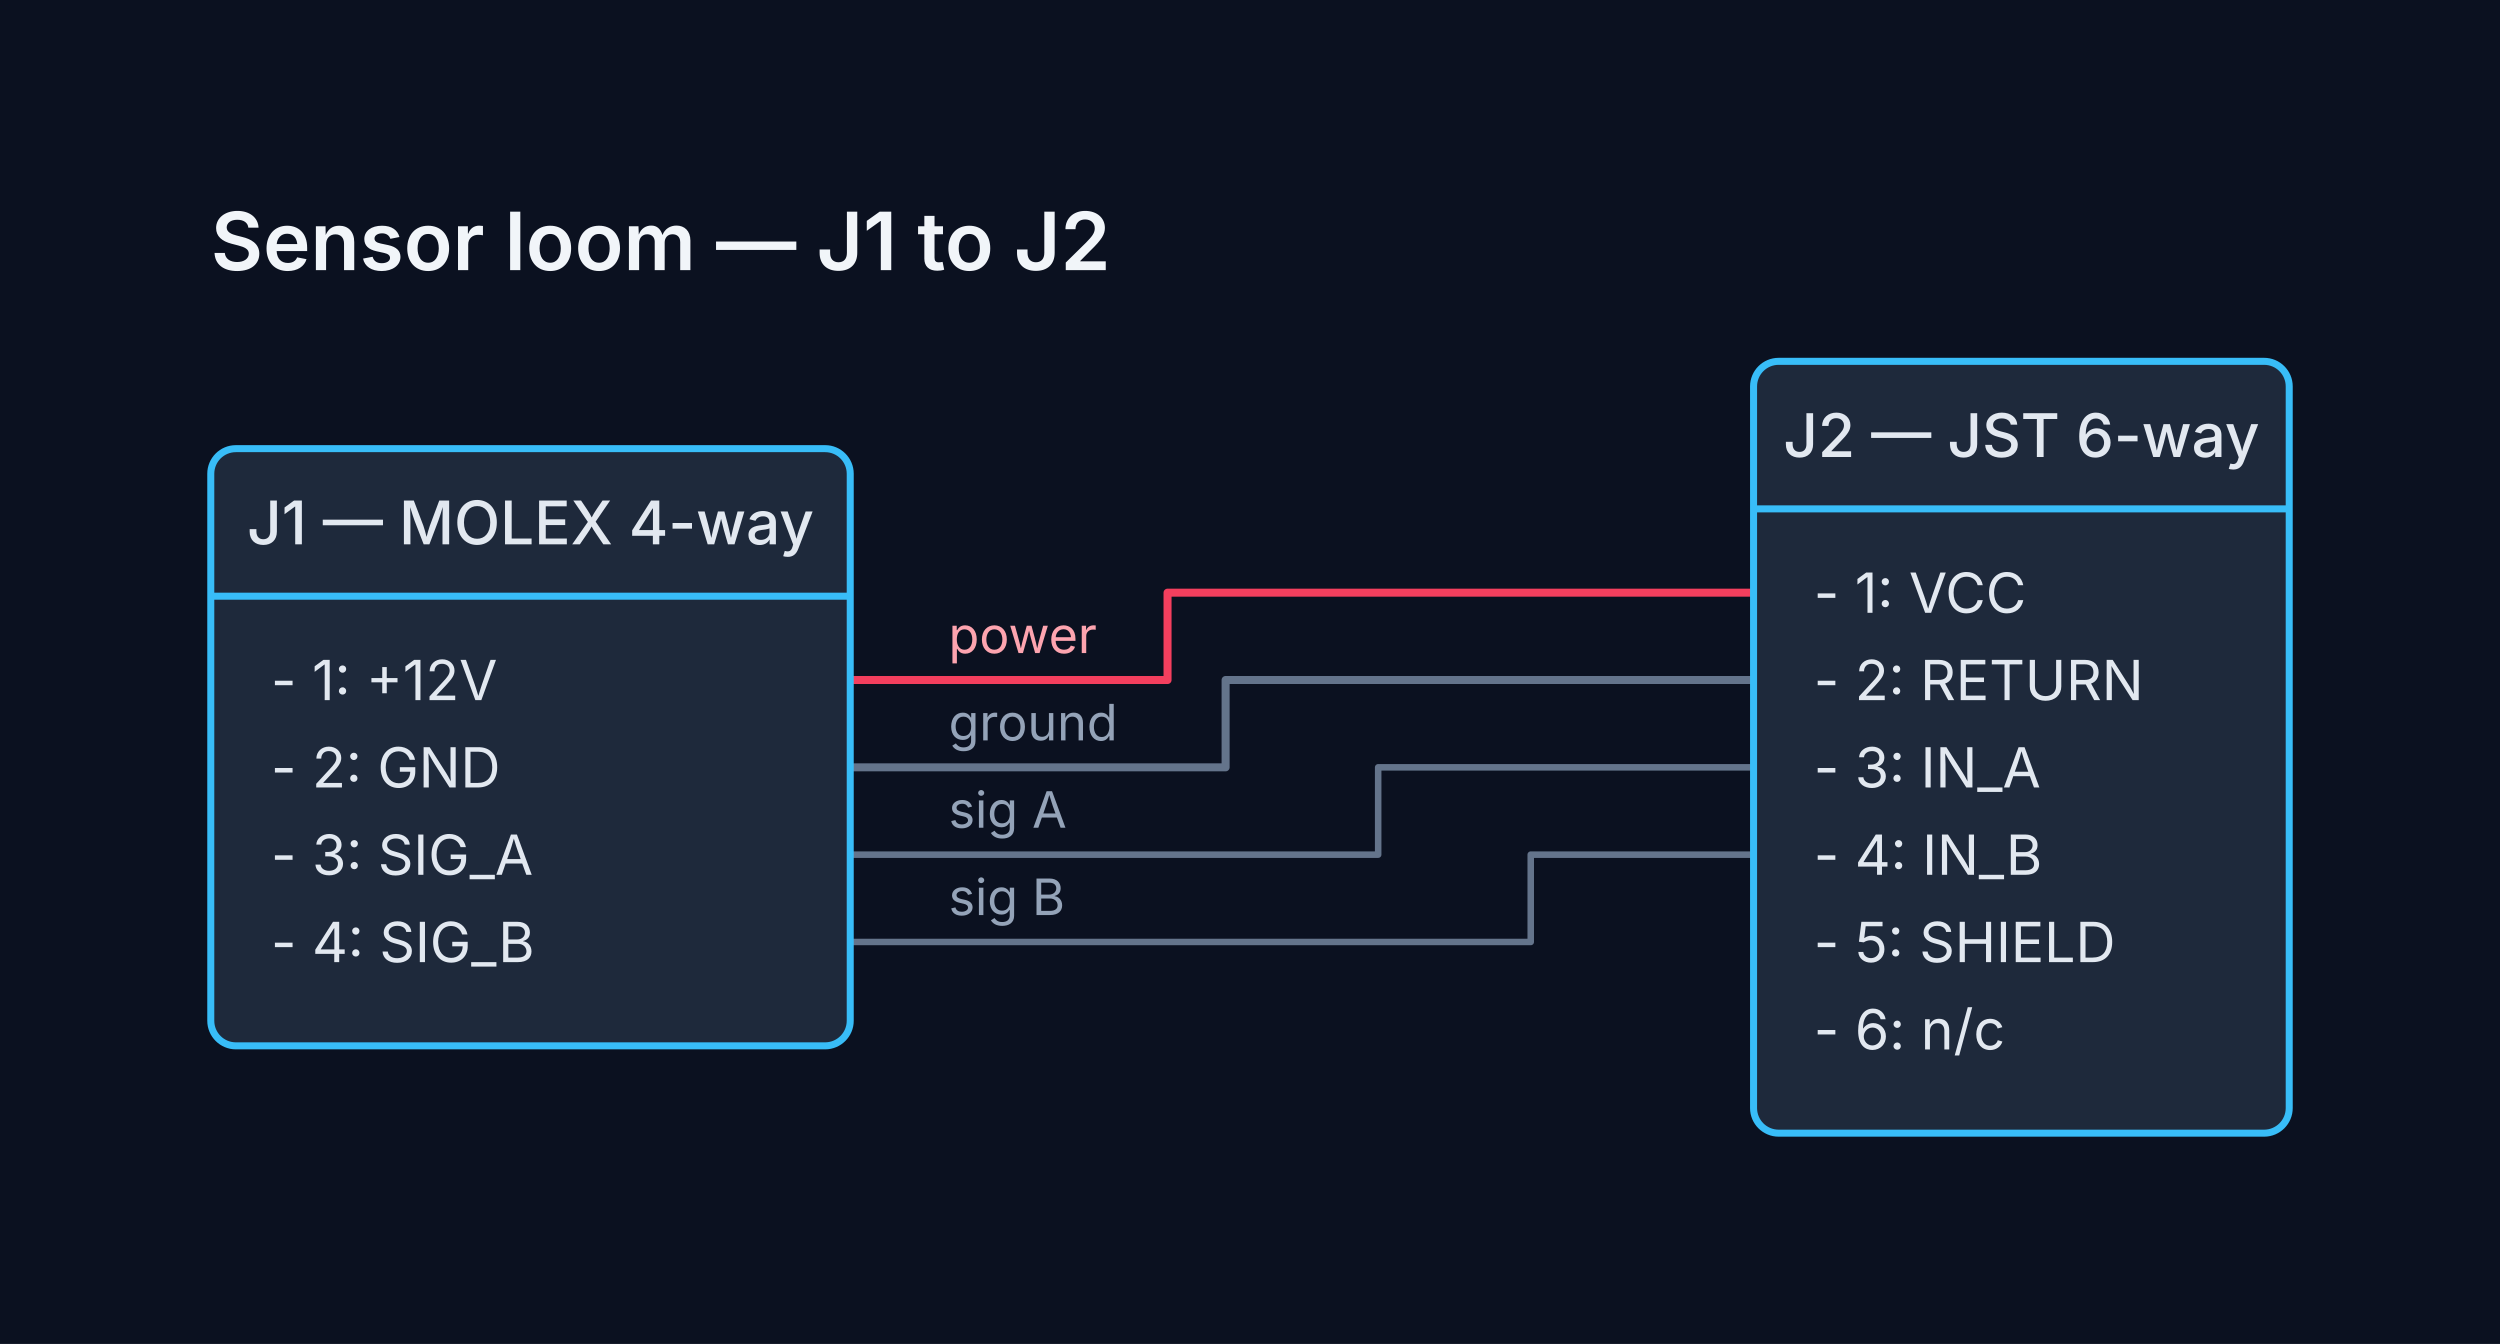
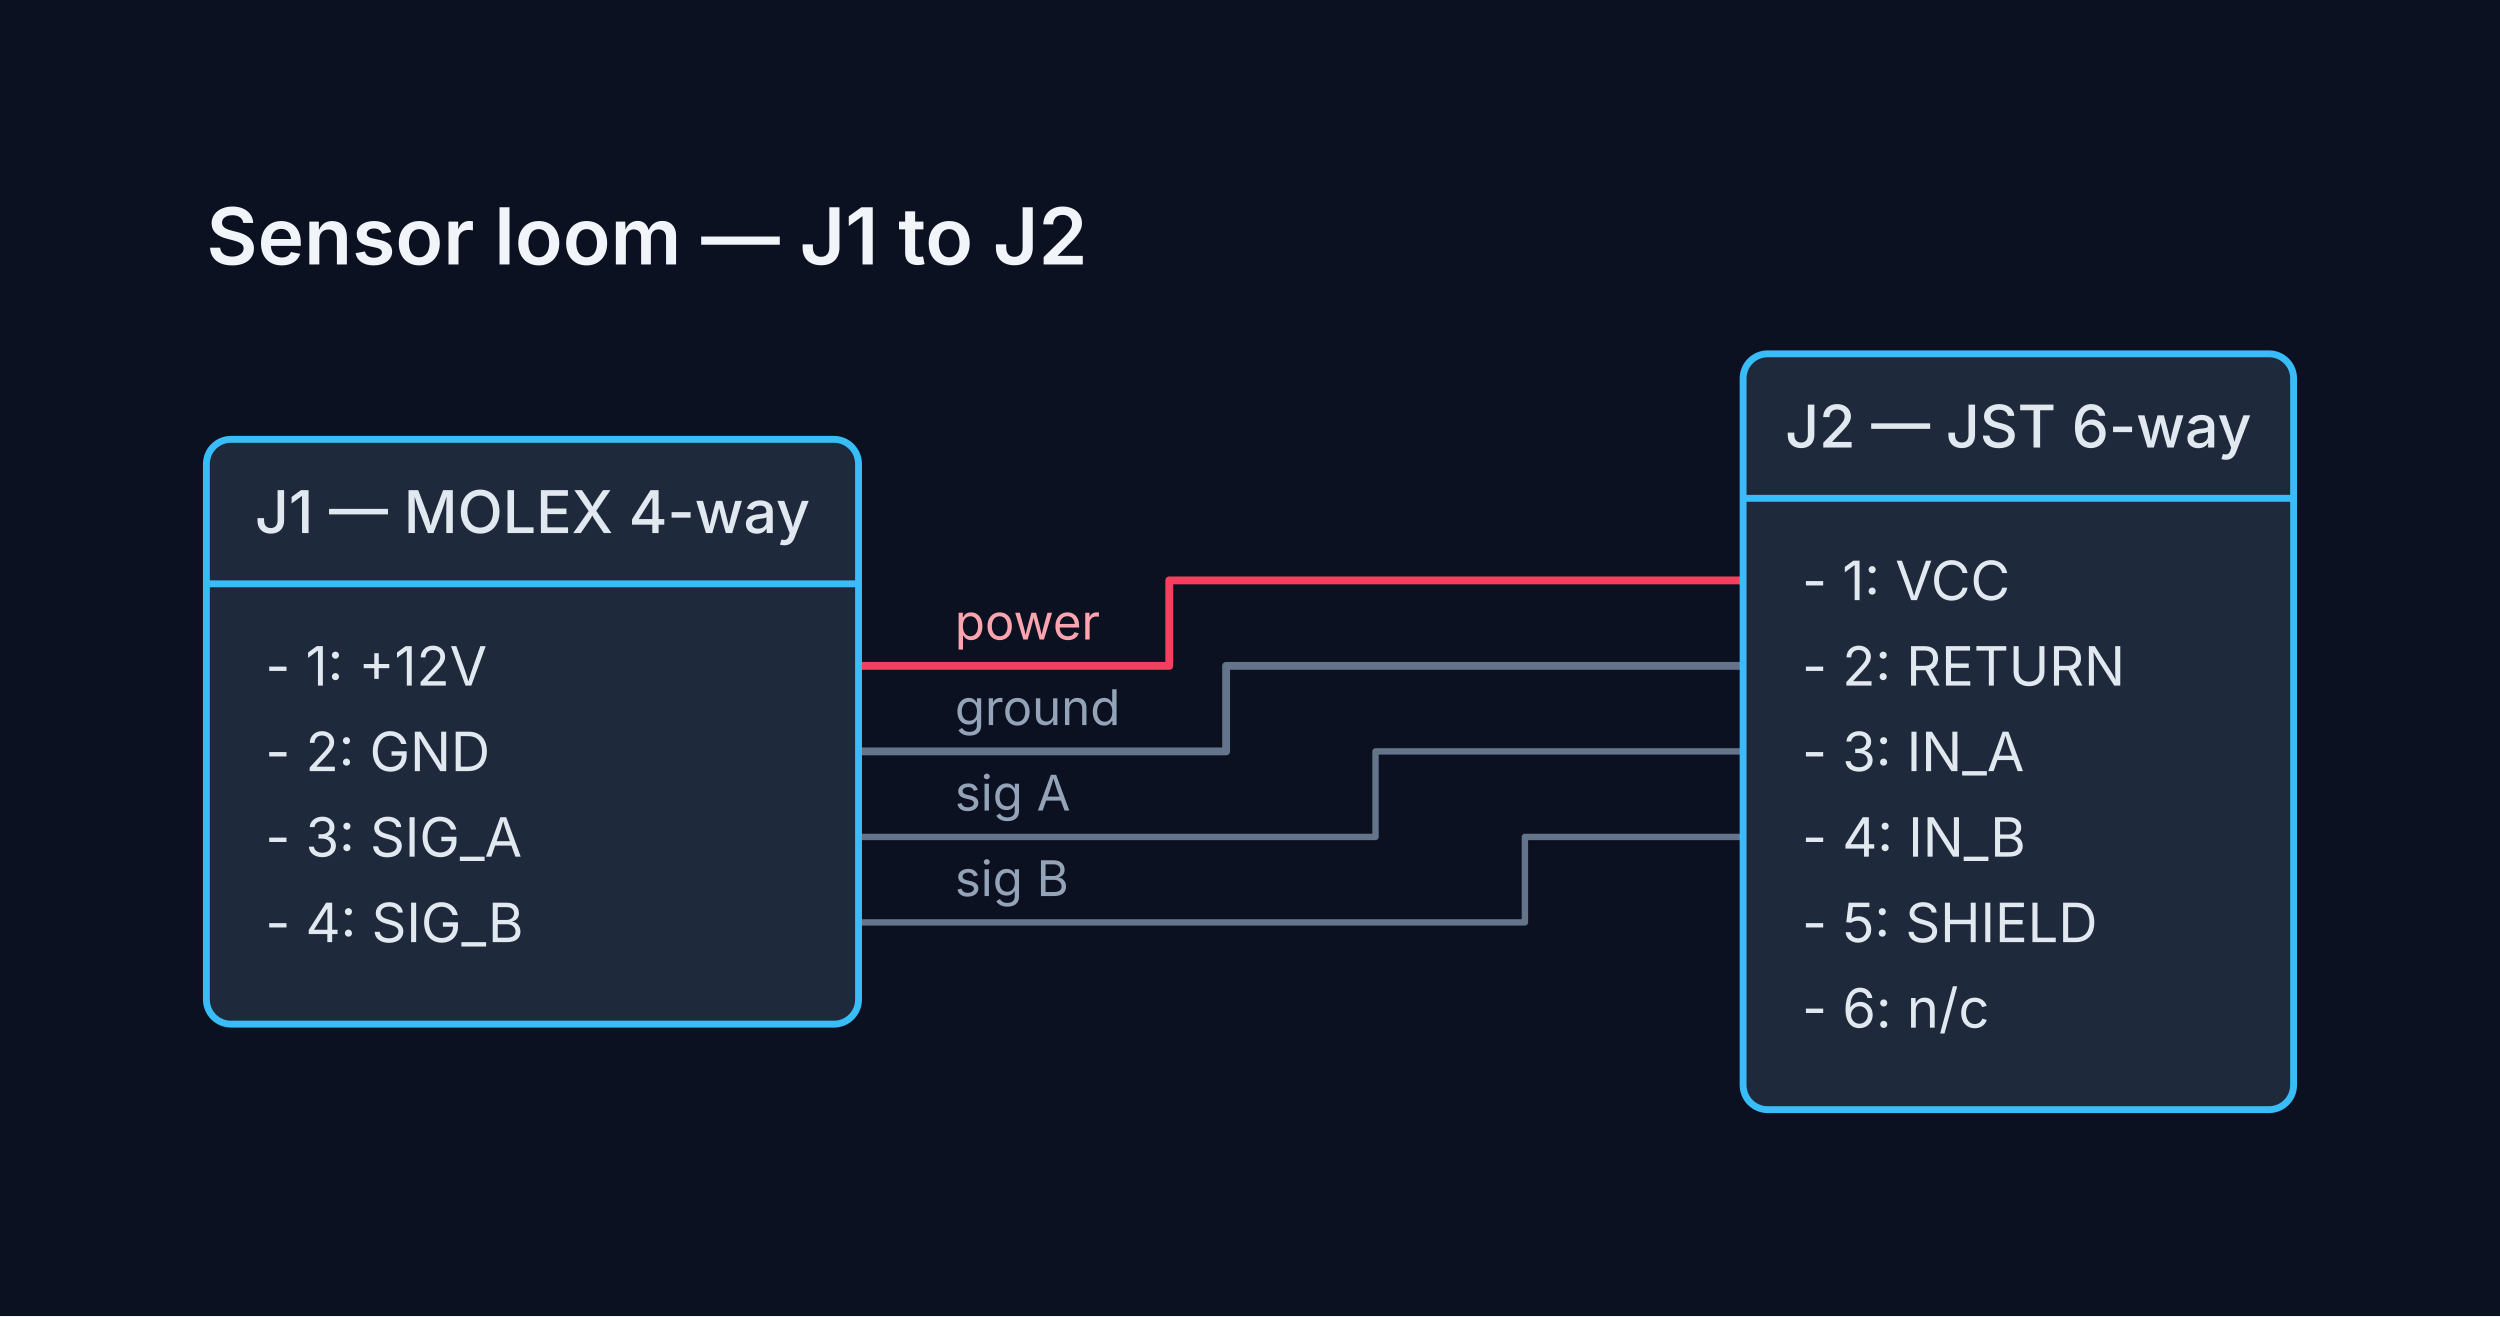
- <svg xmlns="http://www.w3.org/2000/svg" width="498.16" height="267.8" viewBox="0 0 498.16 267.8" role="img" aria-label="Sensor loom — J1 to J2">
-   <rect x="0" y="0" width="498.16" height="267.8" fill="#0b1120" />
+ <svg xmlns="http://www.w3.org/2000/svg" width="508.72" height="267.8" viewBox="0 0 508.72 267.8" role="img" aria-label="Sensor loom — J1 to J2">
+   <rect x="0" y="0" width="508.72" height="267.8" fill="#0b1120" />
  <g transform="translate(42,89.4)">
-     <polyline points="127.42,46.1 141.42,46.1 190.65,46.1 190.65,28.7 293.42,28.7 307.42,28.7" fill="none" stroke="#f43f5e" stroke-width="1.6" stroke-linejoin="round" stroke-linecap="round" />
-     <polyline points="127.42,63.5 141.42,63.5 202.22,63.5 202.22,46.1 293.42,46.1 307.42,46.1" fill="none" stroke="#64748b" stroke-width="1.6" stroke-linejoin="round" stroke-linecap="round" stroke-dasharray="dashed" />
-     <polyline points="127.42,80.9 141.42,80.9 232.62,80.9 232.62,63.5 293.42,63.5 307.42,63.5" fill="none" stroke="#64748b" stroke-width="1.3" stroke-linejoin="round" stroke-linecap="round" />
-     <polyline points="127.42,98.3 141.42,98.3 263.02,98.3 263.02,80.9 293.42,80.9 307.42,80.9" fill="none" stroke="#64748b" stroke-width="1.3" stroke-linejoin="round" stroke-linecap="round" />
-     <rect x="0" y="0" width="127.42" height="119" rx="5" fill="#1e293b" stroke="#38bdf8" stroke-width="1.4" />
-     <rect x="307.42" y="-17.4" width="106.74" height="153.8" rx="5" fill="#1e293b" stroke="#38bdf8" stroke-width="1.4" />
-     <rect x="0" y="28.7" width="127.42" height="1.4" rx="0" fill="#38bdf8" stroke="none" stroke-width="0" />
-     <rect x="307.42" y="11.3" width="106.74" height="1.4" rx="0" fill="#38bdf8" stroke="none" stroke-width="0" />
-     <text x="63.71" y="14.7" text-anchor="middle" dominant-baseline="central" font-family="Inter, ui-sans-serif, system-ui, sans-serif" font-size="12" font-weight="500" fill="#e2e8f0">J1 — MOLEX 4-way</text>
+     <polyline points="132.7,46.1 146.7,46.1 195.93,46.1 195.93,28.7 298.7,28.7 312.7,28.7" fill="none" stroke="#f43f5e" stroke-width="1.6" stroke-linejoin="round" stroke-linecap="round" />
+     <polyline points="132.7,63.5 146.7,63.5 207.5,63.5 207.5,46.1 298.7,46.1 312.7,46.1" fill="none" stroke="#64748b" stroke-width="1.6" stroke-linejoin="round" stroke-linecap="round" stroke-dasharray="dashed" />
+     <polyline points="132.7,80.9 146.7,80.9 237.9,80.9 237.9,63.5 298.7,63.5 312.7,63.5" fill="none" stroke="#64748b" stroke-width="1.3" stroke-linejoin="round" stroke-linecap="round" />
+     <polyline points="132.7,98.3 146.7,98.3 268.3,98.3 268.3,80.9 298.7,80.9 312.7,80.9" fill="none" stroke="#64748b" stroke-width="1.3" stroke-linejoin="round" stroke-linecap="round" />
+     <rect x="0" y="0" width="132.7" height="119" rx="5" fill="#1e293b" stroke="#38bdf8" stroke-width="1.4" />
+     <rect x="312.7" y="-17.4" width="112.02" height="153.8" rx="5" fill="#1e293b" stroke="#38bdf8" stroke-width="1.4" />
+     <rect x="0" y="28.7" width="132.7" height="1.4" rx="0" fill="#38bdf8" stroke="none" stroke-width="0" />
+     <rect x="312.7" y="11.3" width="112.02" height="1.4" rx="0" fill="#38bdf8" stroke="none" stroke-width="0" />
+     <text x="66.35" y="14.7" text-anchor="middle" dominant-baseline="central" font-family="Inter, ui-sans-serif, system-ui, sans-serif" font-size="12" font-weight="500" fill="#e2e8f0">J1 — MOLEX 4-way</text>
    <text x="12" y="46.1" text-anchor="start" dominant-baseline="central" font-family="Inter, ui-sans-serif, system-ui, sans-serif" font-size="11.04" font-weight="400" fill="#e2e8f0">- 1: +12V</text>
    <text x="12" y="63.5" text-anchor="start" dominant-baseline="central" font-family="Inter, ui-sans-serif, system-ui, sans-serif" font-size="11.04" font-weight="400" fill="#e2e8f0">- 2: GND</text>
    <text x="12" y="80.9" text-anchor="start" dominant-baseline="central" font-family="Inter, ui-sans-serif, system-ui, sans-serif" font-size="11.04" font-weight="400" fill="#e2e8f0">- 3: SIG_A</text>
    <text x="12" y="98.3" text-anchor="start" dominant-baseline="central" font-family="Inter, ui-sans-serif, system-ui, sans-serif" font-size="11.04" font-weight="400" fill="#e2e8f0">- 4: SIG_B</text>
-     <text x="360.79" y="-2.7" text-anchor="middle" dominant-baseline="central" font-family="Inter, ui-sans-serif, system-ui, sans-serif" font-size="12" font-weight="500" fill="#e2e8f0">J2 — JST 6-way</text>
-     <text x="319.42" y="28.7" text-anchor="start" dominant-baseline="central" font-family="Inter, ui-sans-serif, system-ui, sans-serif" font-size="11.04" font-weight="400" fill="#e2e8f0">- 1: VCC</text>
-     <text x="319.42" y="46.1" text-anchor="start" dominant-baseline="central" font-family="Inter, ui-sans-serif, system-ui, sans-serif" font-size="11.04" font-weight="400" fill="#e2e8f0">- 2: RETURN</text>
-     <text x="319.42" y="63.5" text-anchor="start" dominant-baseline="central" font-family="Inter, ui-sans-serif, system-ui, sans-serif" font-size="11.04" font-weight="400" fill="#e2e8f0">- 3: IN_A</text>
-     <text x="319.42" y="80.9" text-anchor="start" dominant-baseline="central" font-family="Inter, ui-sans-serif, system-ui, sans-serif" font-size="11.04" font-weight="400" fill="#e2e8f0">- 4: IN_B</text>
-     <text x="319.42" y="98.3" text-anchor="start" dominant-baseline="central" font-family="Inter, ui-sans-serif, system-ui, sans-serif" font-size="11.04" font-weight="400" fill="#e2e8f0">- 5: SHIELD</text>
-     <text x="319.42" y="115.7" text-anchor="start" dominant-baseline="central" font-family="Inter, ui-sans-serif, system-ui, sans-serif" font-size="11.04" font-weight="400" fill="#e2e8f0">- 6: n/c</text>
-     <text x="147.02" y="37.1" text-anchor="start" dominant-baseline="central" font-family="Inter, ui-sans-serif, system-ui, sans-serif" font-size="10" font-weight="400" fill="#fda4af">power</text>
-     <text x="147.02" y="54.5" text-anchor="start" dominant-baseline="central" font-family="Inter, ui-sans-serif, system-ui, sans-serif" font-size="10" font-weight="400" fill="#94a3b8">ground</text>
-     <text x="147.02" y="71.9" text-anchor="start" dominant-baseline="central" font-family="Inter, ui-sans-serif, system-ui, sans-serif" font-size="10" font-weight="400" fill="#94a3b8">sig A</text>
-     <text x="147.02" y="89.3" text-anchor="start" dominant-baseline="central" font-family="Inter, ui-sans-serif, system-ui, sans-serif" font-size="10" font-weight="400" fill="#94a3b8">sig B</text>
+     <text x="368.71" y="-2.7" text-anchor="middle" dominant-baseline="central" font-family="Inter, ui-sans-serif, system-ui, sans-serif" font-size="12" font-weight="500" fill="#e2e8f0">J2 — JST 6-way</text>
+     <text x="324.7" y="28.7" text-anchor="start" dominant-baseline="central" font-family="Inter, ui-sans-serif, system-ui, sans-serif" font-size="11.04" font-weight="400" fill="#e2e8f0">- 1: VCC</text>
+     <text x="324.7" y="46.1" text-anchor="start" dominant-baseline="central" font-family="Inter, ui-sans-serif, system-ui, sans-serif" font-size="11.04" font-weight="400" fill="#e2e8f0">- 2: RETURN</text>
+     <text x="324.7" y="63.5" text-anchor="start" dominant-baseline="central" font-family="Inter, ui-sans-serif, system-ui, sans-serif" font-size="11.04" font-weight="400" fill="#e2e8f0">- 3: IN_A</text>
+     <text x="324.7" y="80.9" text-anchor="start" dominant-baseline="central" font-family="Inter, ui-sans-serif, system-ui, sans-serif" font-size="11.04" font-weight="400" fill="#e2e8f0">- 4: IN_B</text>
+     <text x="324.7" y="98.3" text-anchor="start" dominant-baseline="central" font-family="Inter, ui-sans-serif, system-ui, sans-serif" font-size="11.04" font-weight="400" fill="#e2e8f0">- 5: SHIELD</text>
+     <text x="324.7" y="115.7" text-anchor="start" dominant-baseline="central" font-family="Inter, ui-sans-serif, system-ui, sans-serif" font-size="11.04" font-weight="400" fill="#e2e8f0">- 6: n/c</text>
+     <text x="152.3" y="37.1" text-anchor="start" dominant-baseline="central" font-family="Inter, ui-sans-serif, system-ui, sans-serif" font-size="10" font-weight="400" fill="#fda4af">power</text>
+     <text x="152.3" y="54.5" text-anchor="start" dominant-baseline="central" font-family="Inter, ui-sans-serif, system-ui, sans-serif" font-size="10" font-weight="400" fill="#94a3b8">ground</text>
+     <text x="152.3" y="71.9" text-anchor="start" dominant-baseline="central" font-family="Inter, ui-sans-serif, system-ui, sans-serif" font-size="10" font-weight="400" fill="#94a3b8">sig A</text>
+     <text x="152.3" y="89.3" text-anchor="start" dominant-baseline="central" font-family="Inter, ui-sans-serif, system-ui, sans-serif" font-size="10" font-weight="400" fill="#94a3b8">sig B</text>
    <text x="0" y="-41.4" text-anchor="start" dominant-baseline="central" font-family="Inter, ui-sans-serif, system-ui, sans-serif" font-size="16" font-weight="600" fill="#f1f5f9">Sensor loom — J1 to J2</text>
  </g>
</svg>
